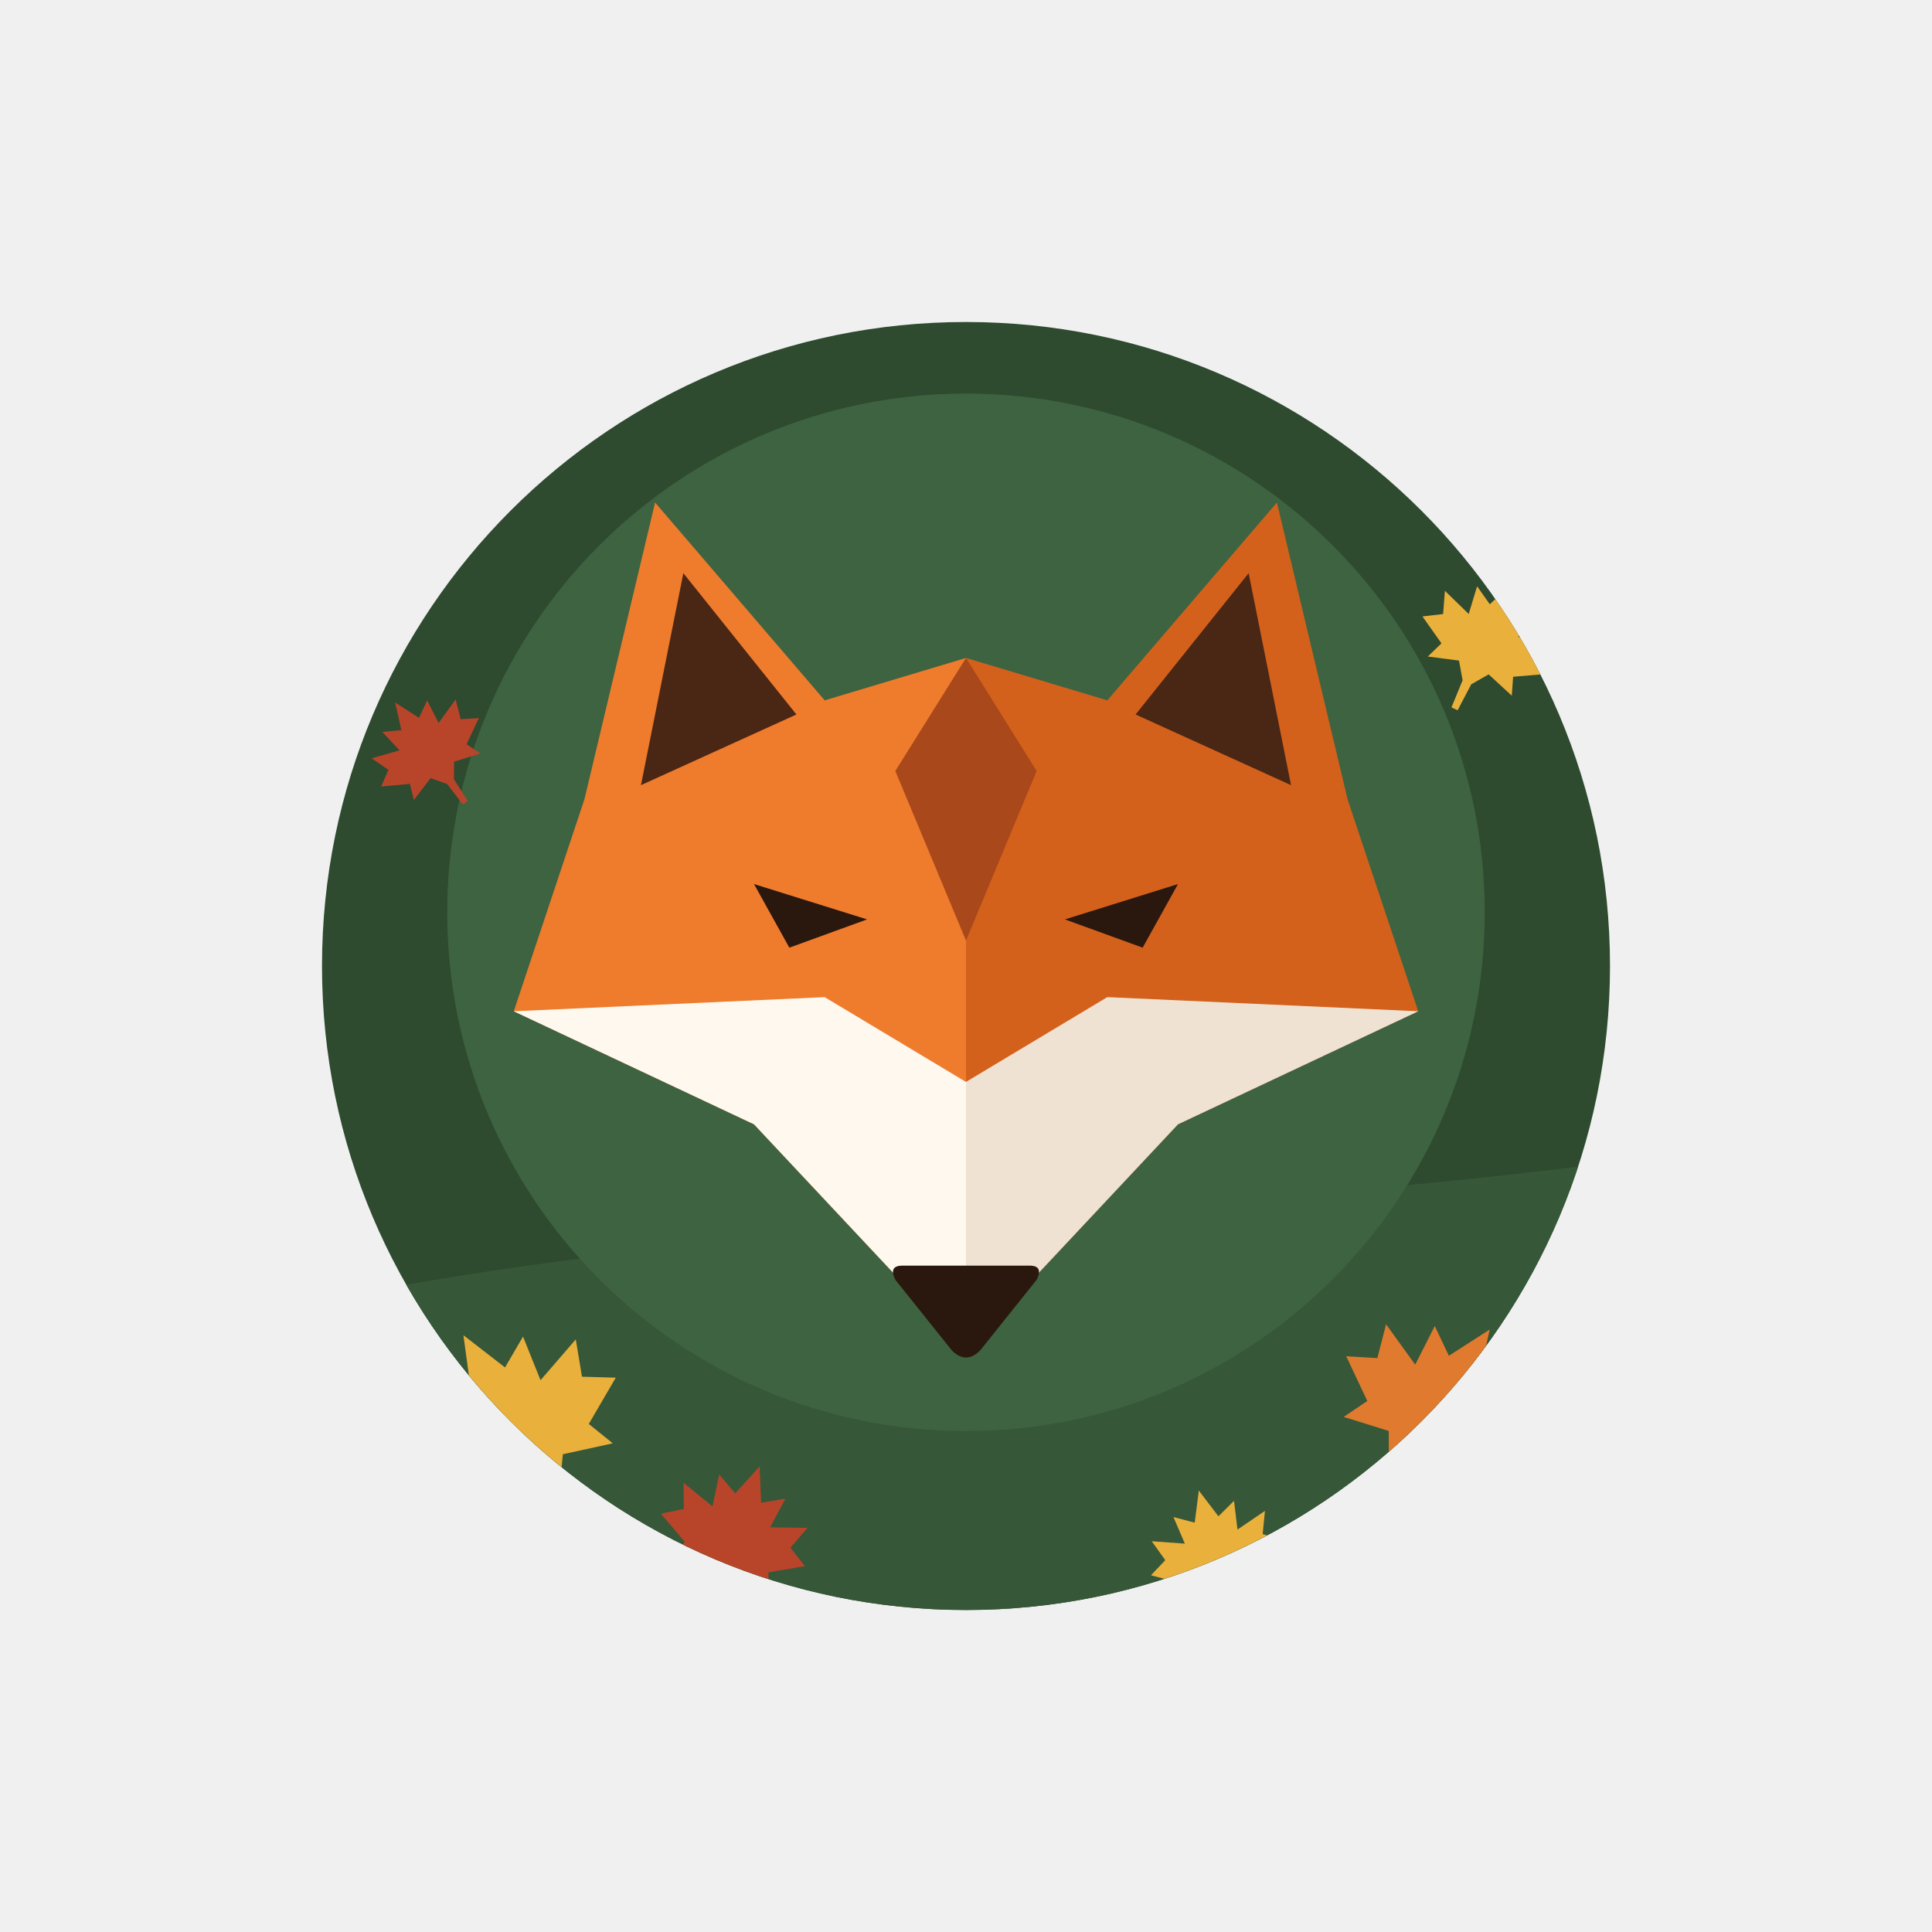
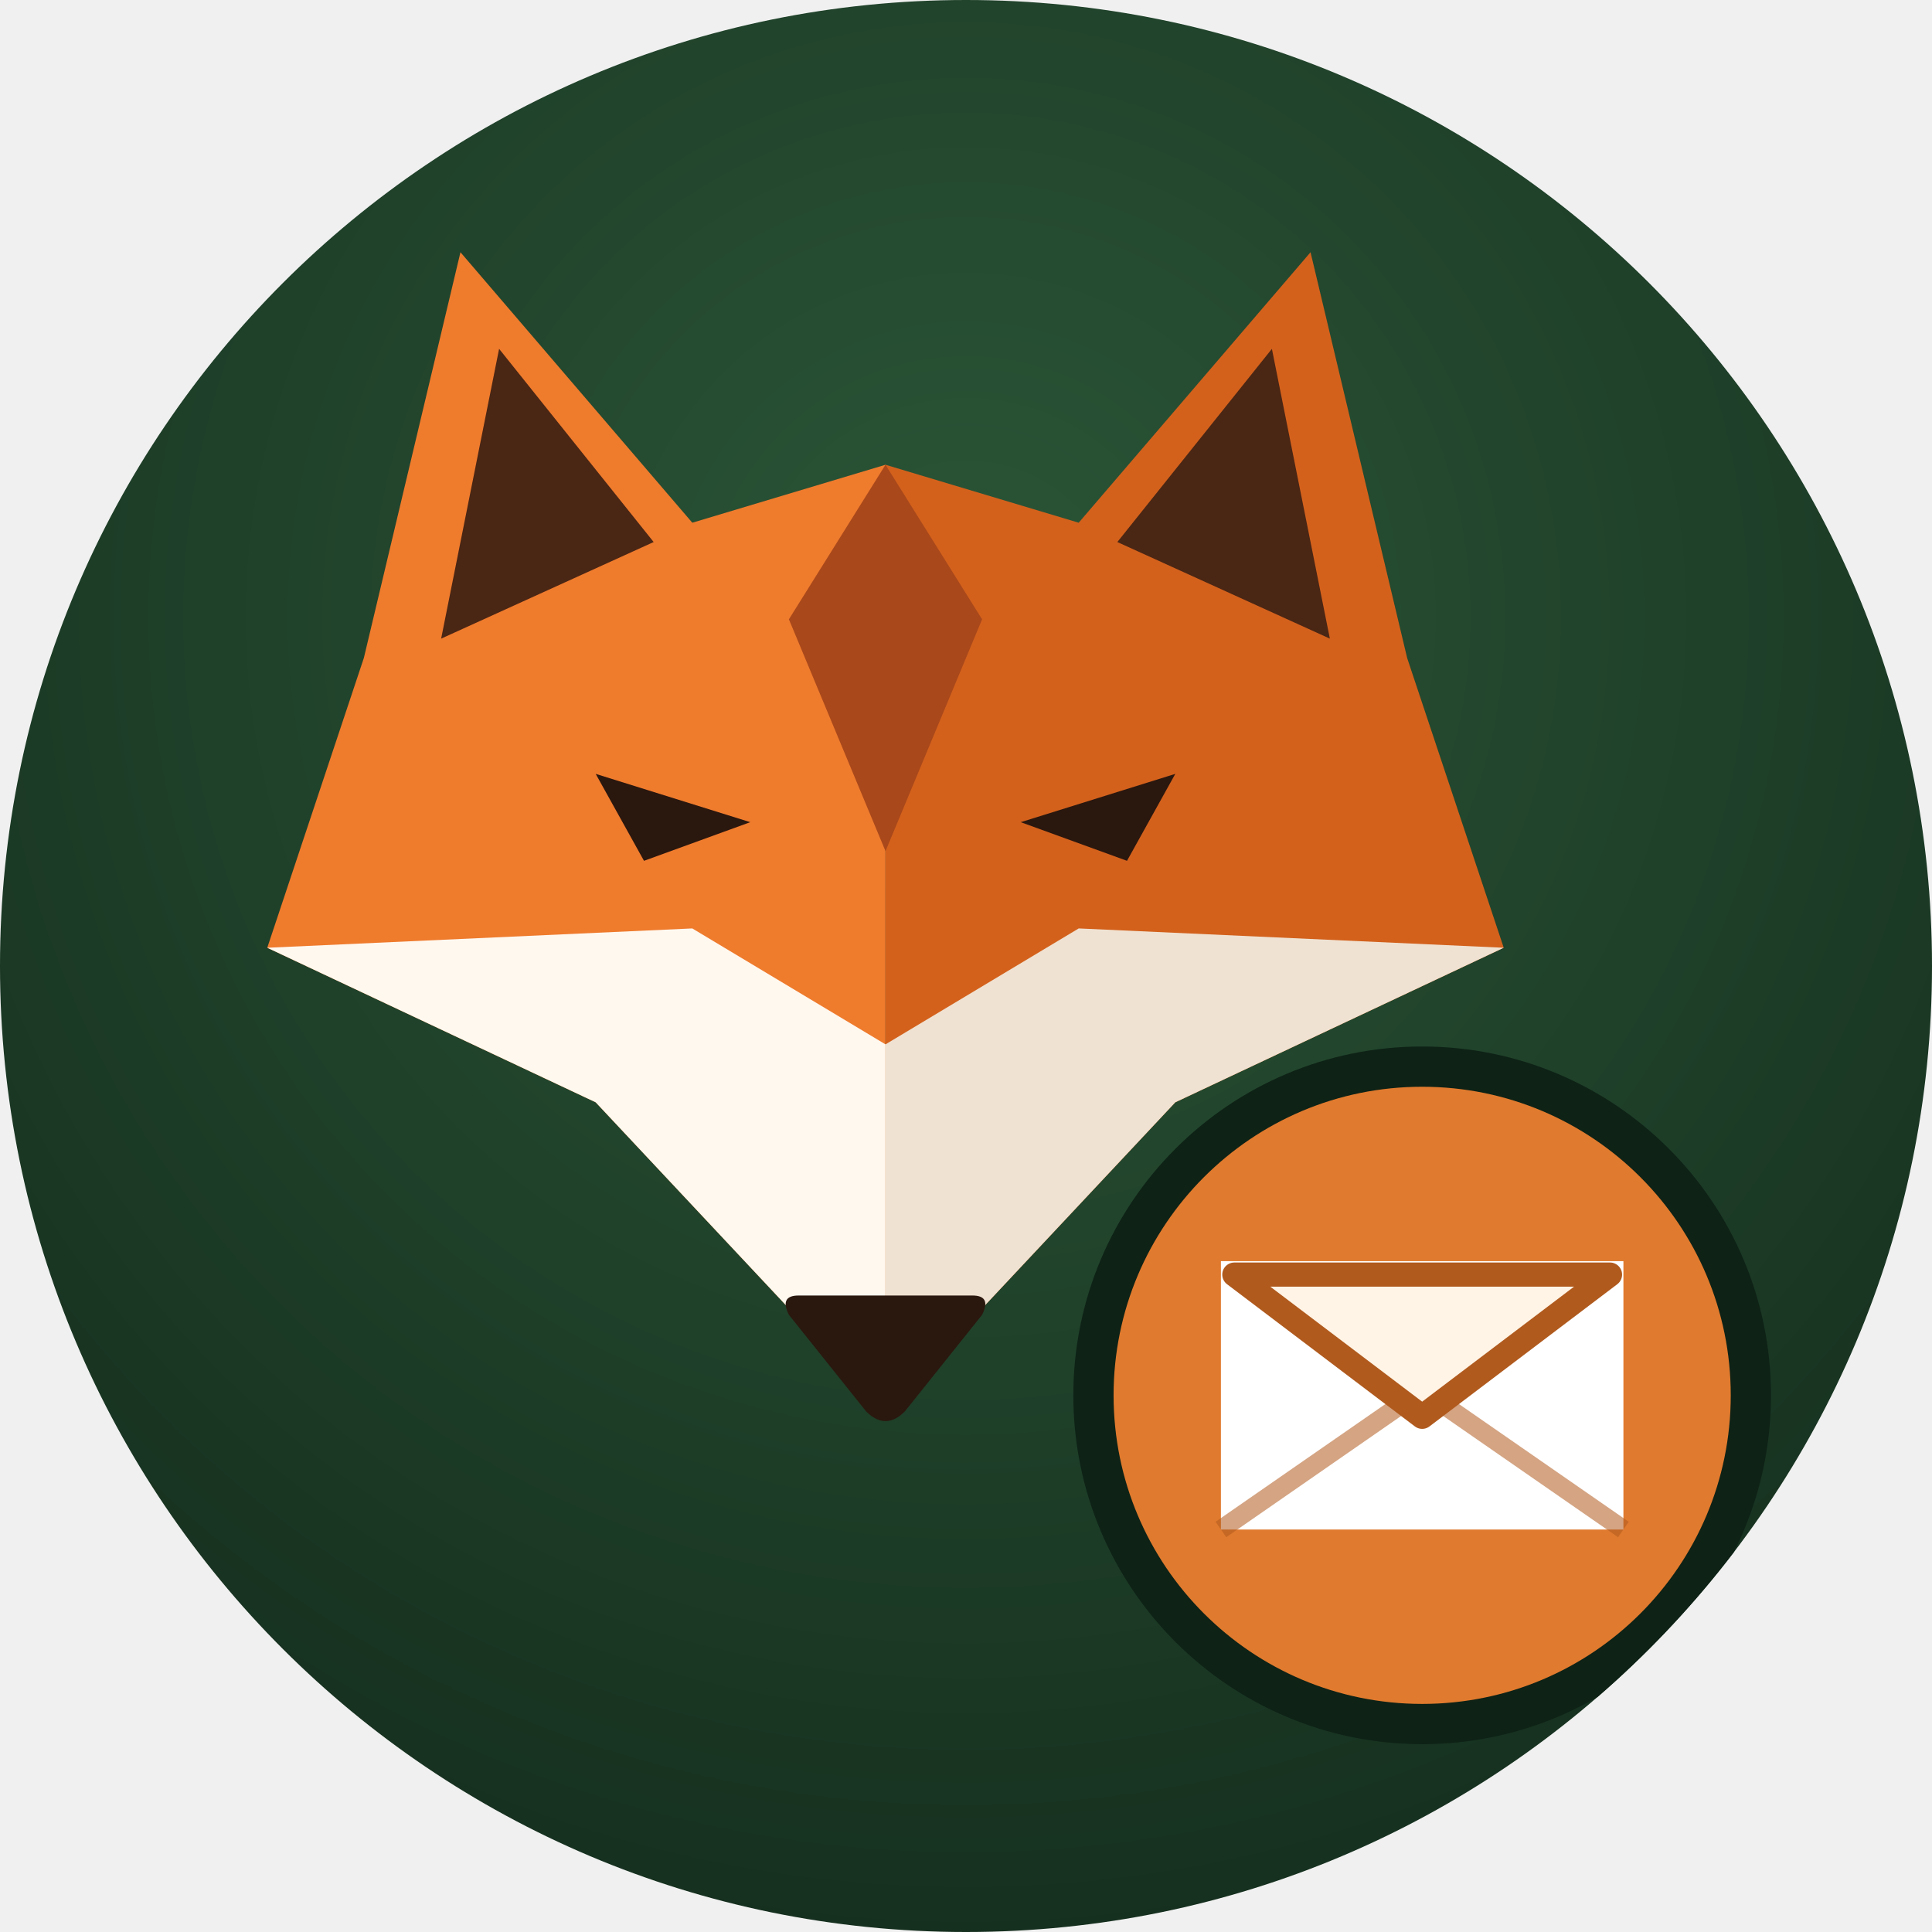
- <svg xmlns="http://www.w3.org/2000/svg" viewBox="0 0 108 108" width="512" height="512">
-   <clipPath id="m">
-     <circle cx="54" cy="54" r="36" />
-   </clipPath>
-   <g clip-path="url(#m)">
-     <rect width="108" height="108" fill="#2E4A2F" />
-     <path d="M0,78 C30,66 70,70 108,62 L108,108 L0,108 Z" fill="#365738" />
-     <circle cx="54" cy="51" r="29" fill="#3D6340" />
-     <path d="M0,-6.19 L1.114,-3.467 L2.848,-4.457 L2.476,-1.857 L5.324,-2.848 L4.581,-0.867 L6.19,0.124 L3.59,1.61 L4.21,3.219 L1.486,2.352 L0.433,3.838 L0.31,6.5 L-0.31,6.5 L-0.433,3.838 L-1.486,2.352 L-4.21,3.219 L-3.59,1.61 L-6.19,0.124 L-4.581,-0.867 L-5.324,-2.848 L-2.476,-1.857 L-2.848,-4.457 L-1.114,-3.467 Z" fill="#E9B03B" transform="translate(29,80) rotate(-30)" />
-     <path d="M0,-4.286 L0.771,-2.4 L1.971,-3.086 L1.714,-1.286 L3.686,-1.971 L3.171,-0.6 L4.286,0.086 L2.486,1.114 L2.914,2.229 L1.029,1.629 L0.3,2.657 L0.214,4.5 L-0.214,4.5 L-0.3,2.657 L-1.029,1.629 L-2.914,2.229 L-2.486,1.114 L-4.286,0.086 L-3.171,-0.6 L-3.686,-1.971 L-1.714,-1.286 L-1.971,-3.086 L-0.771,-2.4 Z" fill="#B8452A" transform="translate(41,86) rotate(20)" />
-     <path d="M0,-5.714 L1.029,-3.2 L2.629,-4.114 L2.286,-1.714 L4.914,-2.629 L4.229,-0.8 L5.714,0.114 L3.314,1.486 L3.886,2.971 L1.371,2.171 L0.4,3.543 L0.286,6 L-0.286,6 L-0.4,3.543 L-1.371,2.171 L-3.886,2.971 L-3.314,1.486 L-5.714,0.114 L-4.229,-0.8 L-4.914,-2.629 L-2.286,-1.714 L-2.629,-4.114 L-1.029,-3.2 Z" fill="#E07A2E" transform="translate(80,79) rotate(35)" />
-     <path d="M0,-3.81 L0.686,-2.133 L1.752,-2.743 L1.524,-1.143 L3.276,-1.752 L2.819,-0.533 L3.81,0.076 L2.21,0.99 L2.59,1.981 L0.914,1.448 L0.267,2.362 L0.19,4 L-0.19,4 L-0.267,2.362 L-0.914,1.448 L-2.59,1.981 L-2.21,0.99 L-3.81,0.076 L-2.819,-0.533 L-3.276,-1.752 L-1.524,-1.143 L-1.752,-2.743 L-0.686,-2.133 Z" fill="#E9B03B" transform="translate(68,87) rotate(-15)" />
-     <path d="M0,-3.81 L0.686,-2.133 L1.752,-2.743 L1.524,-1.143 L3.276,-1.752 L2.819,-0.533 L3.81,0.076 L2.21,0.99 L2.59,1.981 L0.914,1.448 L0.267,2.362 L0.19,4 L-0.19,4 L-0.267,2.362 L-0.914,1.448 L-2.59,1.981 L-2.21,0.99 L-3.81,0.076 L-2.819,-0.533 L-3.276,-1.752 L-1.524,-1.143 L-1.752,-2.743 L-0.686,-2.133 Z" fill="#E9B03B" transform="translate(83,36) rotate(25)" />
-     <path d="M0,-3.333 L0.6,-1.867 L1.533,-2.4 L1.333,-1 L2.867,-1.533 L2.467,-0.467 L3.333,0.067 L1.933,0.867 L2.267,1.733 L0.8,1.267 L0.233,2.067 L0.167,3.5 L-0.167,3.5 L-0.233,2.067 L-0.8,1.267 L-2.267,1.733 L-1.933,0.867 L-3.333,0.067 L-2.467,-0.467 L-2.867,-1.533 L-1.333,-1 L-1.533,-2.4 L-0.6,-1.867 Z" fill="#B8452A" transform="translate(24,42) rotate(-35)" />
-     <g transform="translate(54,51) scale(0.79) translate(-54,-54)">
-       <path d="M32,25 L44,39 L54,36 L54,85 L39,69 L22,61 L27,46 Z" fill="#EF7B2D" />
-       <path d="M76,25 L64,39 L54,36 L54,85 L69,69 L86,61 L81,46 Z" fill="#D3611C" />
-       <path d="M54,36 L59,44 L54,56 L49,44 Z" fill="#A9481A" />
-       <path d="M34,30 L42,40 L31,45 Z" fill="#4A2614" />
-       <path d="M74,30 L66,40 L77,45 Z" fill="#4A2614" />
-       <path d="M22,61 L44,60 L54,66 L54,85 L39,69 Z" fill="#FFF8EF" />
-       <path d="M86,61 L64,60 L54,66 L54,85 L69,69 Z" fill="#F0E2D2" />
-       <path d="M39,52 L47,54.5 L41.5,56.5 Z" fill="#2A170E" />
-       <path d="M69,52 L61,54.5 L66.5,56.5 Z" fill="#2A170E" />
-       <path d="M49.5,79 L58.5,79 Q59.5,79 59,80 L55,85 Q54,86 53,85 L49,80 Q48.5,79 49.5,79 Z" fill="#2A170E" />
+ <svg xmlns="http://www.w3.org/2000/svg" viewBox="0 0 72 72" width="512" height="512">
+   <defs>
+     <clipPath id="c1">
+       <path d="M18.00,54.00 A36.00,36.00 0 1 1 90.00,54.00 A36.00,36.00 0 1 1 18.00,54.00 Z" />
+     </clipPath>
+     <radialGradient id="g2" gradientUnits="userSpaceOnUse" cx="54" cy="41" r="70">
+       <stop offset="0" stop-color="#2B5637" />
+       <stop offset="1" stop-color="#0D2015" />
+     </radialGradient>
+   </defs>
+   <g transform="translate(-18,-18)">
+     <g clip-path="url(#c1)">
+       <path d="M0,0 L108,0 L108,108 L0,108 Z" fill="url(#g2)" fill-rule="nonzero" />
+       <path d="M35.16,27.40 L43.80,37.48 L51.00,35.32 L51.00,70.60 L40.20,59.08 L27.96,53.32 L31.56,42.52 Z" fill="#EF7B2D" fill-rule="nonzero" />
+       <path d="M66.84,27.40 L58.20,37.48 L51.00,35.32 L51.00,70.60 L61.80,59.08 L74.04,53.32 L70.44,42.52 Z" fill="#D3611C" fill-rule="nonzero" />
+       <path d="M51.00,35.32 L54.60,41.08 L51.00,49.72 L47.40,41.08 Z" fill="#A9481A" fill-rule="nonzero" />
+       <path d="M36.60,31.00 L42.36,38.20 L34.44,41.80 Z" fill="#4A2614" fill-rule="nonzero" />
+       <path d="M65.40,31.00 L59.64,38.20 L67.56,41.80 Z" fill="#4A2614" fill-rule="nonzero" />
+       <path d="M27.96,53.32 L43.80,52.60 L51.00,56.92 L51.00,70.60 L40.20,59.08 Z" fill="#FFF8EF" fill-rule="nonzero" />
+       <path d="M74.04,53.32 L58.20,52.60 L51.00,56.92 L51.00,70.60 L61.80,59.08 Z" fill="#F0E2D2" fill-rule="nonzero" />
+       <path d="M40.20,46.84 L45.96,48.64 L42.00,50.08 Z" fill="#2A170E" fill-rule="nonzero" />
+       <path d="M61.80,46.84 L56.04,48.64 L60.00,50.08 Z" fill="#2A170E" fill-rule="nonzero" />
+       <path d="M47.76,66.28 L54.24,66.28 Q54.96,66.28 54.60,67.00 L51.72,70.60 Q51.00,71.32 50.28,70.60 L47.40,67.00 Q47.04,66.28 47.76,66.28 Z" fill="#2A170E" fill-rule="nonzero" />
+       <path d="M58.00,70.00 A13.00,13.00 0 1 1 84.00,70.00 A13.00,13.00 0 1 1 58.00,70.00 Z" fill="#0E2216" fill-rule="nonzero" />
+       <path d="M59.50,70.00 A11.50,11.50 0 1 1 82.50,70.00 A11.50,11.50 0 1 1 59.50,70.00 Z" fill="#E07A2E" fill-rule="nonzero" />
+       <path d="M63.50,65.00 L78.50,65.00 L78.50,75.00 L63.50,75.00 Z" fill="#FFFFFF" fill-rule="nonzero" />
+       <path d="M63.50,75.00 L71.00,69.80 L78.50,75.00" fill="none" fill-rule="nonzero" stroke="#B05A1E" stroke-width="0.7" stroke-linejoin="round" stroke-opacity="0.55" />
+       <path d="M64.00,65.50 L71.00,70.80 L78.00,65.50 Z" fill="#FFF4E6" fill-rule="nonzero" stroke="#B05A1E" stroke-width="0.9" stroke-linejoin="round" stroke-opacity="1" />
    </g>
  </g>
</svg>
